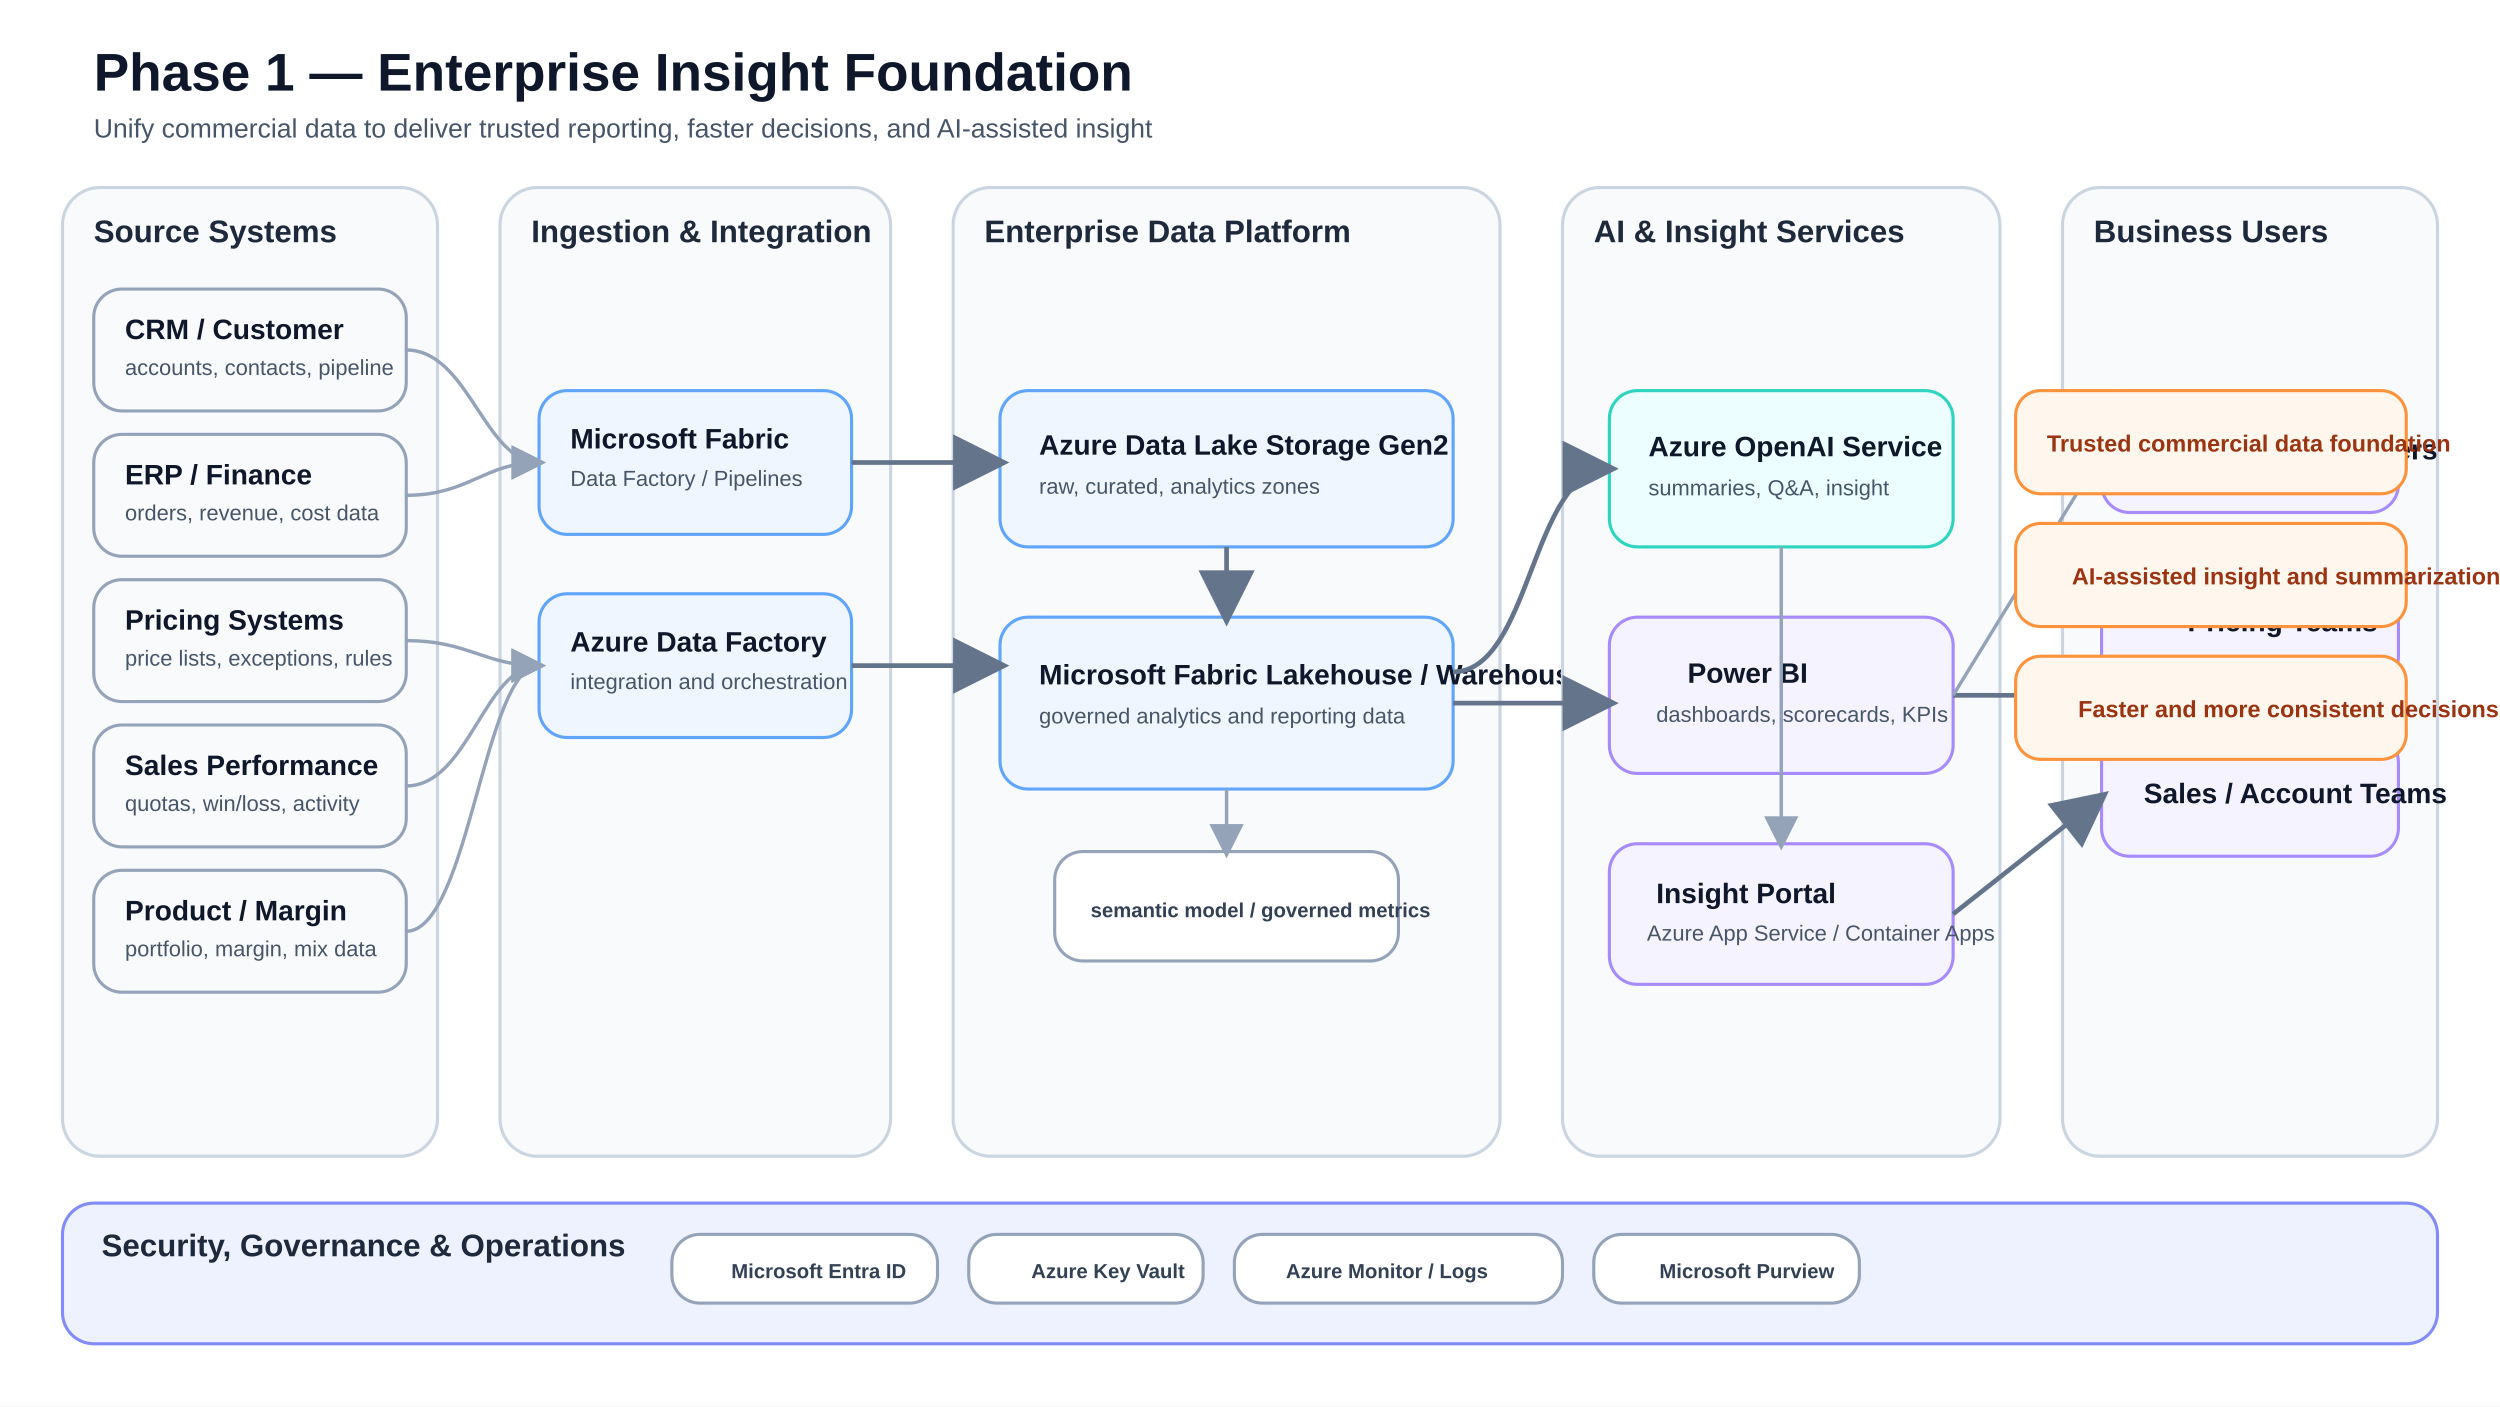
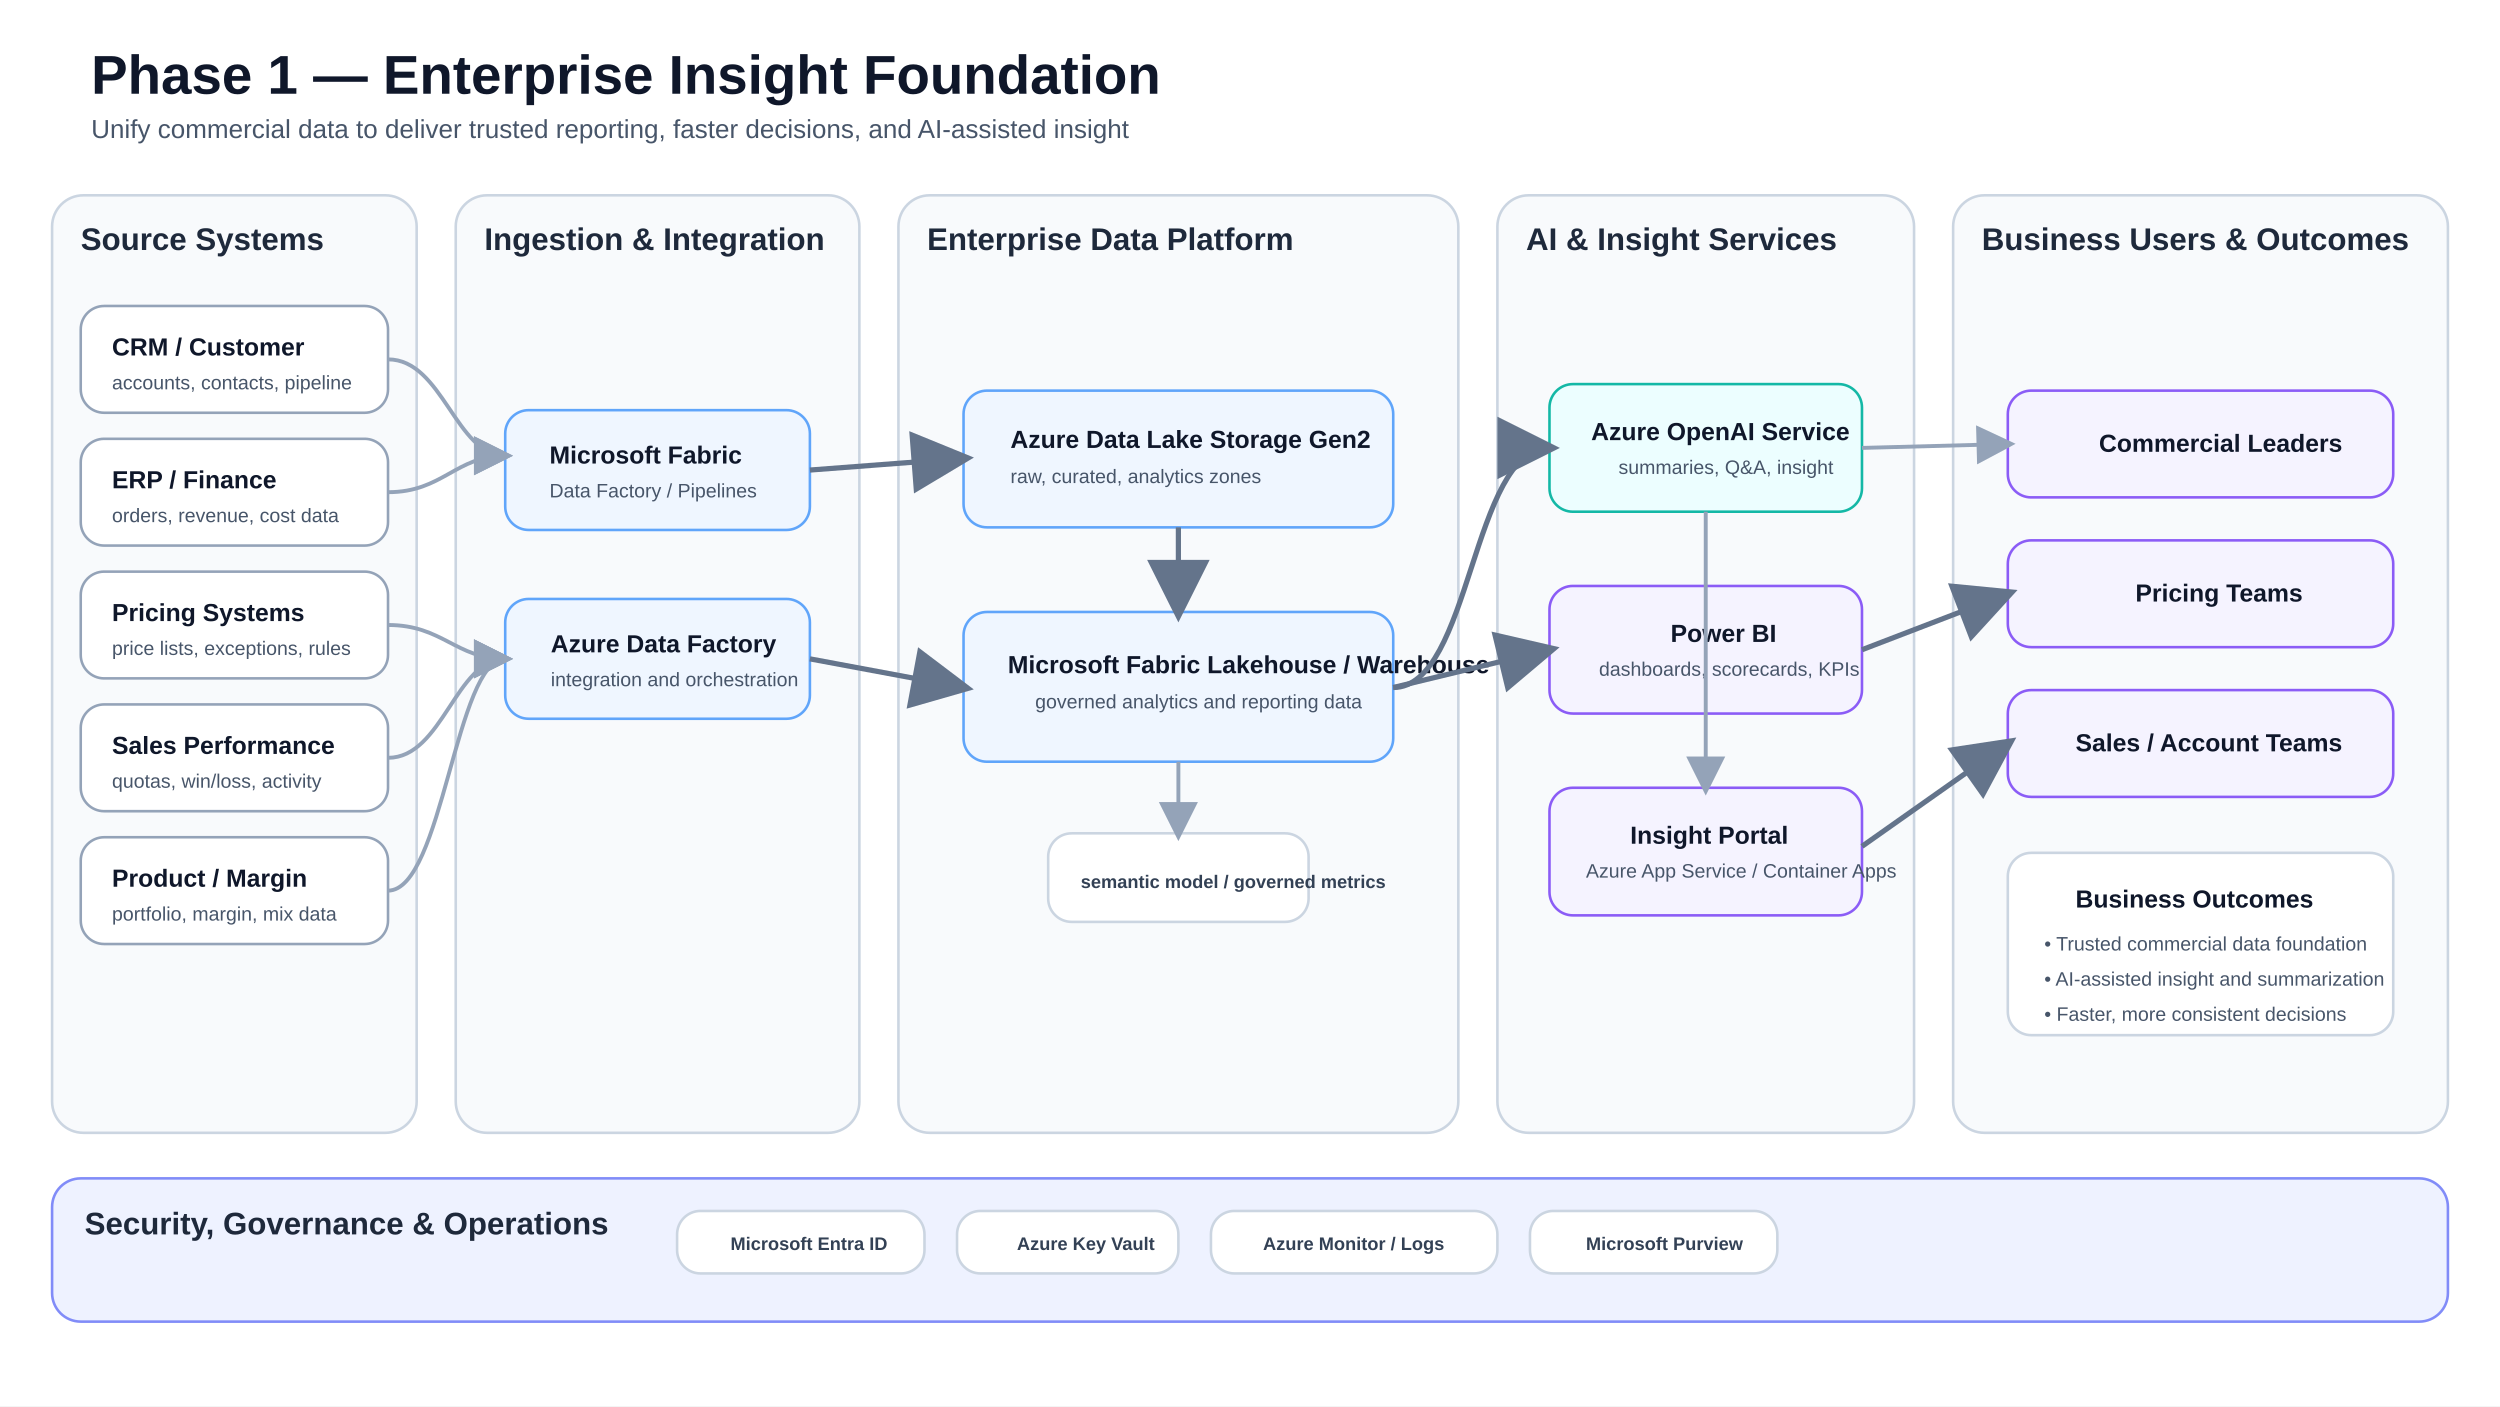
- <svg xmlns="http://www.w3.org/2000/svg" width="1600" height="900" viewBox="0 0 1600 900" role="img" aria-label="Phase 1 Enterprise Insight Foundation architecture diagram">
+ <svg xmlns="http://www.w3.org/2000/svg" width="1920" height="1080" viewBox="0 0 1920 1080" role="img" aria-label="Phase 1 Enterprise Insight Foundation architecture diagram">
  <defs>
    <style>
-       .title{font:700 34px 'Segoe UI',Arial,sans-serif; fill:#0f172a}
-       .subtitle{font:400 17px 'Segoe UI',Arial,sans-serif; fill:#475569}
-       .lane{fill:#f8fafc; stroke:#cbd5e1; stroke-width:2; rx:24}
-       .laneTitle{font:700 20px 'Segoe UI',Arial,sans-serif; fill:#1e293b}
-       .box{fill:#ffffff; stroke:#94a3b8; stroke-width:2; rx:18}
-       .boxBlue{fill:#eff6ff; stroke:#60a5fa; stroke-width:2; rx:18}
-       .boxTeal{fill:#ecfeff; stroke:#2dd4bf; stroke-width:2; rx:18}
-       .boxPurple{fill:#f5f3ff; stroke:#a78bfa; stroke-width:2; rx:18}
-       .boxGray{fill:#f8fafc; stroke:#94a3b8; stroke-width:2; rx:18}
-       .boxText{font:700 18px 'Segoe UI',Arial,sans-serif; fill:#0f172a}
-       .subText{font:400 14px 'Segoe UI',Arial,sans-serif; fill:#475569}
-       .small{font:600 13px 'Segoe UI',Arial,sans-serif; fill:#334155}
-       .band{fill:#eef2ff; stroke:#818cf8; stroke-width:2; rx:20}
-       .callout{fill:#fff7ed; stroke:#fb923c; stroke-width:2; rx:16}
-       .callText{font:600 15px 'Segoe UI',Arial,sans-serif; fill:#9a3412}
-       .arrow{stroke:#64748b; stroke-width:3; fill:none; marker-end:url(#arrow)}
-       .arrowThin{stroke:#94a3b8; stroke-width:2.2; fill:none; marker-end:url(#arrowThin)}
+       .title{font:700 42px 'Segoe UI',Arial,sans-serif;fill:#0f172a}
+       .subtitle{font:400 20px 'Segoe UI',Arial,sans-serif;fill:#475569}
+       .lane{fill:#f8fafc;stroke:#cbd5e1;stroke-width:2;rx:24}
+       .laneTitle{font:700 24px 'Segoe UI',Arial,sans-serif;fill:#1e293b}
+       .boxGray{fill:#ffffff;stroke:#94a3b8;stroke-width:2;rx:18}
+       .boxBlue{fill:#eff6ff;stroke:#60a5fa;stroke-width:2;rx:18}
+       .boxTeal{fill:#ecfeff;stroke:#14b8a6;stroke-width:2;rx:18}
+       .boxPurple{fill:#f5f3ff;stroke:#8b5cf6;stroke-width:2;rx:18}
+       .boxNeutral{fill:#ffffff;stroke:#cbd5e1;stroke-width:2;rx:18}
+       .band{fill:#eef2ff;stroke:#818cf8;stroke-width:2;rx:22}
+       .h1{font:700 19px 'Segoe UI',Arial,sans-serif;fill:#0f172a}
+       .h2{font:400 15px 'Segoe UI',Arial,sans-serif;fill:#475569}
+       .chip{font:600 14px 'Segoe UI',Arial,sans-serif;fill:#334155}
+       .arrow{stroke:#64748b;stroke-width:4;fill:none;marker-end:url(#arrow)}
+       .arrow2{stroke:#94a3b8;stroke-width:3;fill:none;marker-end:url(#arrow2)}
    </style>
    <marker id="arrow" markerWidth="12" markerHeight="12" refX="10" refY="6" orient="auto">
      <path d="M0,0 L12,6 L0,12 z" fill="#64748b" />
    </marker>
-     <marker id="arrowThin" markerWidth="10" markerHeight="10" refX="8" refY="5" orient="auto">
+     <marker id="arrow2" markerWidth="10" markerHeight="10" refX="8" refY="5" orient="auto">
      <path d="M0,0 L10,5 L0,10 z" fill="#94a3b8" />
    </marker>
  </defs>
-   <rect x="0" y="0" width="1600" height="900" fill="#ffffff" />
-   <text x="60" y="58" class="title">Phase 1 — Enterprise Insight Foundation</text>
-   <text x="60" y="88" class="subtitle">Unify commercial data to deliver trusted reporting, faster decisions, and AI-assisted insight</text>
-   <rect x="40" y="120" width="240" height="620" class="lane" />
-   <text x="60" y="155" class="laneTitle">Source Systems</text>
-   <rect x="60" y="185" width="200" height="78" class="boxGray" />
-   <text x="80" y="217" class="boxText">CRM / Customer</text>
-   <text x="80" y="240" class="subText">accounts, contacts, pipeline</text>
-   <rect x="60" y="278" width="200" height="78" class="boxGray" />
-   <text x="80" y="310" class="boxText">ERP / Finance</text>
-   <text x="80" y="333" class="subText">orders, revenue, cost data</text>
-   <rect x="60" y="371" width="200" height="78" class="boxGray" />
-   <text x="80" y="403" class="boxText">Pricing Systems</text>
-   <text x="80" y="426" class="subText">price lists, exceptions, rules</text>
-   <rect x="60" y="464" width="200" height="78" class="boxGray" />
-   <text x="80" y="496" class="boxText">Sales Performance</text>
-   <text x="80" y="519" class="subText">quotas, win/loss, activity</text>
-   <rect x="60" y="557" width="200" height="78" class="boxGray" />
-   <text x="80" y="589" class="boxText">Product / Margin</text>
-   <text x="80" y="612" class="subText">portfolio, margin, mix data</text>
-   <rect x="320" y="120" width="250" height="620" class="lane" />
-   <text x="340" y="155" class="laneTitle">Ingestion &amp; Integration</text>
-   <rect x="345" y="250" width="200" height="92" class="boxBlue" />
-   <text x="365" y="287" class="boxText">Microsoft Fabric</text>
-   <text x="365" y="311" class="subText">Data Factory / Pipelines</text>
-   <rect x="345" y="380" width="200" height="92" class="boxBlue" />
-   <text x="365" y="417" class="boxText">Azure Data Factory</text>
-   <text x="365" y="441" class="subText">integration and orchestration</text>
-   <rect x="610" y="120" width="350" height="620" class="lane" />
-   <text x="630" y="155" class="laneTitle">Enterprise Data Platform</text>
-   <rect x="640" y="250" width="290" height="100" class="boxBlue" />
-   <text x="665" y="291" class="boxText">Azure Data Lake Storage Gen2</text>
-   <text x="665" y="316" class="subText">raw, curated, analytics zones</text>
-   <rect x="640" y="395" width="290" height="110" class="boxBlue" />
-   <text x="665" y="438" class="boxText">Microsoft Fabric Lakehouse / Warehouse</text>
-   <text x="665" y="463" class="subText">governed analytics and reporting data</text>
-   <rect x="675" y="545" width="220" height="70" class="box" />
-   <text x="698" y="587" class="small">semantic model / governed metrics</text>
-   <rect x="1000" y="120" width="280" height="620" class="lane" />
-   <text x="1020" y="155" class="laneTitle">AI &amp; Insight Services</text>
-   <rect x="1030" y="250" width="220" height="100" class="boxTeal" />
-   <text x="1055" y="292" class="boxText">Azure OpenAI Service</text>
-   <text x="1055" y="317" class="subText">summaries, Q&amp;A, insight</text>
-   <rect x="1030" y="395" width="220" height="100" class="boxPurple" />
-   <text x="1080" y="437" class="boxText">Power BI</text>
-   <text x="1060" y="462" class="subText">dashboards, scorecards, KPIs</text>
-   <rect x="1030" y="540" width="220" height="90" class="boxPurple" />
-   <text x="1060" y="578" class="boxText">Insight Portal</text>
-   <text x="1054" y="602" class="subText">Azure App Service / Container Apps</text>
-   <rect x="1320" y="120" width="240" height="620" class="lane" />
-   <text x="1340" y="155" class="laneTitle">Business Users</text>
-   <rect x="1345" y="250" width="190" height="78" class="boxPurple" />
-   <text x="1383" y="294" class="boxText">Commercial Leaders</text>
-   <rect x="1345" y="360" width="190" height="78" class="boxPurple" />
-   <text x="1400" y="404" class="boxText">Pricing Teams</text>
-   <rect x="1345" y="470" width="190" height="78" class="boxPurple" />
-   <text x="1372" y="514" class="boxText">Sales / Account Teams</text>
-   <path d="M260 224 C300 224, 310 296, 345 296" class="arrowThin" />
-   <path d="M260 317 C300 317, 310 296, 345 296" class="arrowThin" />
-   <path d="M260 410 C300 410, 310 426, 345 426" class="arrowThin" />
-   <path d="M260 503 C300 503, 310 426, 345 426" class="arrowThin" />
-   <path d="M260 596 C300 596, 310 426, 345 426" class="arrowThin" />
-   <path d="M545 296 L640 296" class="arrow" />
-   <path d="M545 426 C590 426, 600 426, 640 426" class="arrow" />
-   <path d="M785 350 L785 395" class="arrow" />
-   <path d="M785 505 L785 545" class="arrowThin" />
-   <path d="M930 450 L1030 450" class="arrow" />
-   <path d="M930 430 C980 430, 980 300, 1030 300" class="arrow" />
-   <path d="M1250 445 L1345 445" class="arrow" />
-   <path d="M1140 350 L1140 540" class="arrowThin" />
-   <path d="M1250 585 L1345 510" class="arrow" />
-   <path d="M1250 445 L1345 290" class="arrowThin" />
-   <rect x="40" y="770" width="1520" height="90" class="band" />
-   <text x="65" y="804" class="laneTitle">Security, Governance &amp; Operations</text>
-   <rect x="430" y="790" width="170" height="44" class="box" />
-   <text x="468" y="818" class="small">Microsoft Entra ID</text>
-   <rect x="620" y="790" width="150" height="44" class="box" />
-   <text x="660" y="818" class="small">Azure Key Vault</text>
-   <rect x="790" y="790" width="210" height="44" class="box" />
-   <text x="823" y="818" class="small">Azure Monitor / Logs</text>
-   <rect x="1020" y="790" width="170" height="44" class="box" />
-   <text x="1062" y="818" class="small">Microsoft Purview</text>
-   <rect x="1290" y="250" width="250" height="66" class="callout" />
-   <text x="1310" y="289" class="callText">Trusted commercial data foundation</text>
-   <rect x="1290" y="335" width="250" height="66" class="callout" />
-   <text x="1326" y="374" class="callText">AI-assisted insight and summarization</text>
-   <rect x="1290" y="420" width="250" height="66" class="callout" />
-   <text x="1330" y="459" class="callText">Faster and more consistent decisions</text>
+   <rect width="1920" height="1080" fill="#ffffff" />
+   <text x="70" y="72" class="title">Phase 1 — Enterprise Insight Foundation</text>
+   <text x="70" y="106" class="subtitle">Unify commercial data to deliver trusted reporting, faster decisions, and AI-assisted insight</text>
+   <rect x="40" y="150" width="280" height="720" class="lane" />
+   <text x="62" y="192" class="laneTitle">Source Systems</text>
+   <rect x="62" y="235" width="236" height="82" class="boxGray" />
+   <text x="86" y="273" class="h1">CRM / Customer</text>
+   <text x="86" y="299" class="h2">accounts, contacts, pipeline</text>
+   <rect x="62" y="337" width="236" height="82" class="boxGray" />
+   <text x="86" y="375" class="h1">ERP / Finance</text>
+   <text x="86" y="401" class="h2">orders, revenue, cost data</text>
+   <rect x="62" y="439" width="236" height="82" class="boxGray" />
+   <text x="86" y="477" class="h1">Pricing Systems</text>
+   <text x="86" y="503" class="h2">price lists, exceptions, rules</text>
+   <rect x="62" y="541" width="236" height="82" class="boxGray" />
+   <text x="86" y="579" class="h1">Sales Performance</text>
+   <text x="86" y="605" class="h2">quotas, win/loss, activity</text>
+   <rect x="62" y="643" width="236" height="82" class="boxGray" />
+   <text x="86" y="681" class="h1">Product / Margin</text>
+   <text x="86" y="707" class="h2">portfolio, margin, mix data</text>
+   <rect x="350" y="150" width="310" height="720" class="lane" />
+   <text x="372" y="192" class="laneTitle">Ingestion &amp; Integration</text>
+   <rect x="388" y="315" width="234" height="92" class="boxBlue" />
+   <text x="422" y="356" class="h1">Microsoft Fabric</text>
+   <text x="422" y="382" class="h2">Data Factory / Pipelines</text>
+   <rect x="388" y="460" width="234" height="92" class="boxBlue" />
+   <text x="423" y="501" class="h1">Azure Data Factory</text>
+   <text x="423" y="527" class="h2">integration and orchestration</text>
+   <rect x="690" y="150" width="430" height="720" class="lane" />
+   <text x="712" y="192" class="laneTitle">Enterprise Data Platform</text>
+   <rect x="740" y="300" width="330" height="105" class="boxBlue" />
+   <text x="776" y="344" class="h1">Azure Data Lake Storage Gen2</text>
+   <text x="776" y="371" class="h2">raw, curated, analytics zones</text>
+   <rect x="740" y="470" width="330" height="115" class="boxBlue" />
+   <text x="774" y="517" class="h1">Microsoft Fabric Lakehouse / Warehouse</text>
+   <text x="795" y="544" class="h2">governed analytics and reporting data</text>
+   <rect x="805" y="640" width="200" height="68" class="boxNeutral" />
+   <text x="830" y="682" class="chip">semantic model / governed metrics</text>
+   <rect x="1150" y="150" width="320" height="720" class="lane" />
+   <text x="1172" y="192" class="laneTitle">AI &amp; Insight Services</text>
+   <rect x="1190" y="295" width="240" height="98" class="boxTeal" />
+   <text x="1222" y="338" class="h1">Azure OpenAI Service</text>
+   <text x="1243" y="364" class="h2">summaries, Q&amp;A, insight</text>
+   <rect x="1190" y="450" width="240" height="98" class="boxPurple" />
+   <text x="1283" y="493" class="h1">Power BI</text>
+   <text x="1228" y="519" class="h2">dashboards, scorecards, KPIs</text>
+   <rect x="1190" y="605" width="240" height="98" class="boxPurple" />
+   <text x="1252" y="648" class="h1">Insight Portal</text>
+   <text x="1218" y="674" class="h2">Azure App Service / Container Apps</text>
+   <rect x="1500" y="150" width="380" height="720" class="lane" />
+   <text x="1522" y="192" class="laneTitle">Business Users &amp; Outcomes</text>
+   <rect x="1542" y="300" width="296" height="82" class="boxPurple" />
+   <text x="1612" y="347" class="h1">Commercial Leaders</text>
+   <rect x="1542" y="415" width="296" height="82" class="boxPurple" />
+   <text x="1640" y="462" class="h1">Pricing Teams</text>
+   <rect x="1542" y="530" width="296" height="82" class="boxPurple" />
+   <text x="1594" y="577" class="h1">Sales / Account Teams</text>
+   <rect x="1542" y="655" width="296" height="140" class="boxNeutral" />
+   <text x="1594" y="697" class="h1">Business Outcomes</text>
+   <text x="1570" y="730" class="h2">• Trusted commercial data foundation</text>
+   <text x="1570" y="757" class="h2">• AI-assisted insight and summarization</text>
+   <text x="1570" y="784" class="h2">• Faster, more consistent decisions</text>
+   <path d="M298 276 C340 276, 350 350, 388 350" class="arrow2" />
+   <path d="M298 378 C340 378, 350 350, 388 350" class="arrow2" />
+   <path d="M298 480 C340 480, 350 506, 388 506" class="arrow2" />
+   <path d="M298 582 C340 582, 350 506, 388 506" class="arrow2" />
+   <path d="M298 684 C340 684, 350 506, 388 506" class="arrow2" />
+   <path d="M622 361 L740 352" class="arrow" />
+   <path d="M622 506 L740 528" class="arrow" />
+   <path d="M905 405 L905 470" class="arrow" />
+   <path d="M905 585 L905 640" class="arrow2" />
+   <path d="M1070 528 L1190 499" class="arrow" />
+   <path d="M1070 528 C1130 528, 1130 344, 1190 344" class="arrow" />
+   <path d="M1310 393 L1310 605" class="arrow2" />
+   <path d="M1430 499 L1542 456" class="arrow" />
+   <path d="M1430 650 L1542 571" class="arrow" />
+   <path d="M1430 344 L1542 341" class="arrow2" />
+   <rect x="40" y="905" width="1840" height="110" class="band" />
+   <text x="65" y="948" class="laneTitle">Security, Governance &amp; Operations</text>
+   <rect x="520" y="930" width="190" height="48" class="boxNeutral" />
+   <text x="561" y="960" class="chip">Microsoft Entra ID</text>
+   <rect x="735" y="930" width="170" height="48" class="boxNeutral" />
+   <text x="781" y="960" class="chip">Azure Key Vault</text>
+   <rect x="930" y="930" width="220" height="48" class="boxNeutral" />
+   <text x="970" y="960" class="chip">Azure Monitor / Logs</text>
+   <rect x="1175" y="930" width="190" height="48" class="boxNeutral" />
+   <text x="1218" y="960" class="chip">Microsoft Purview</text>
</svg>
